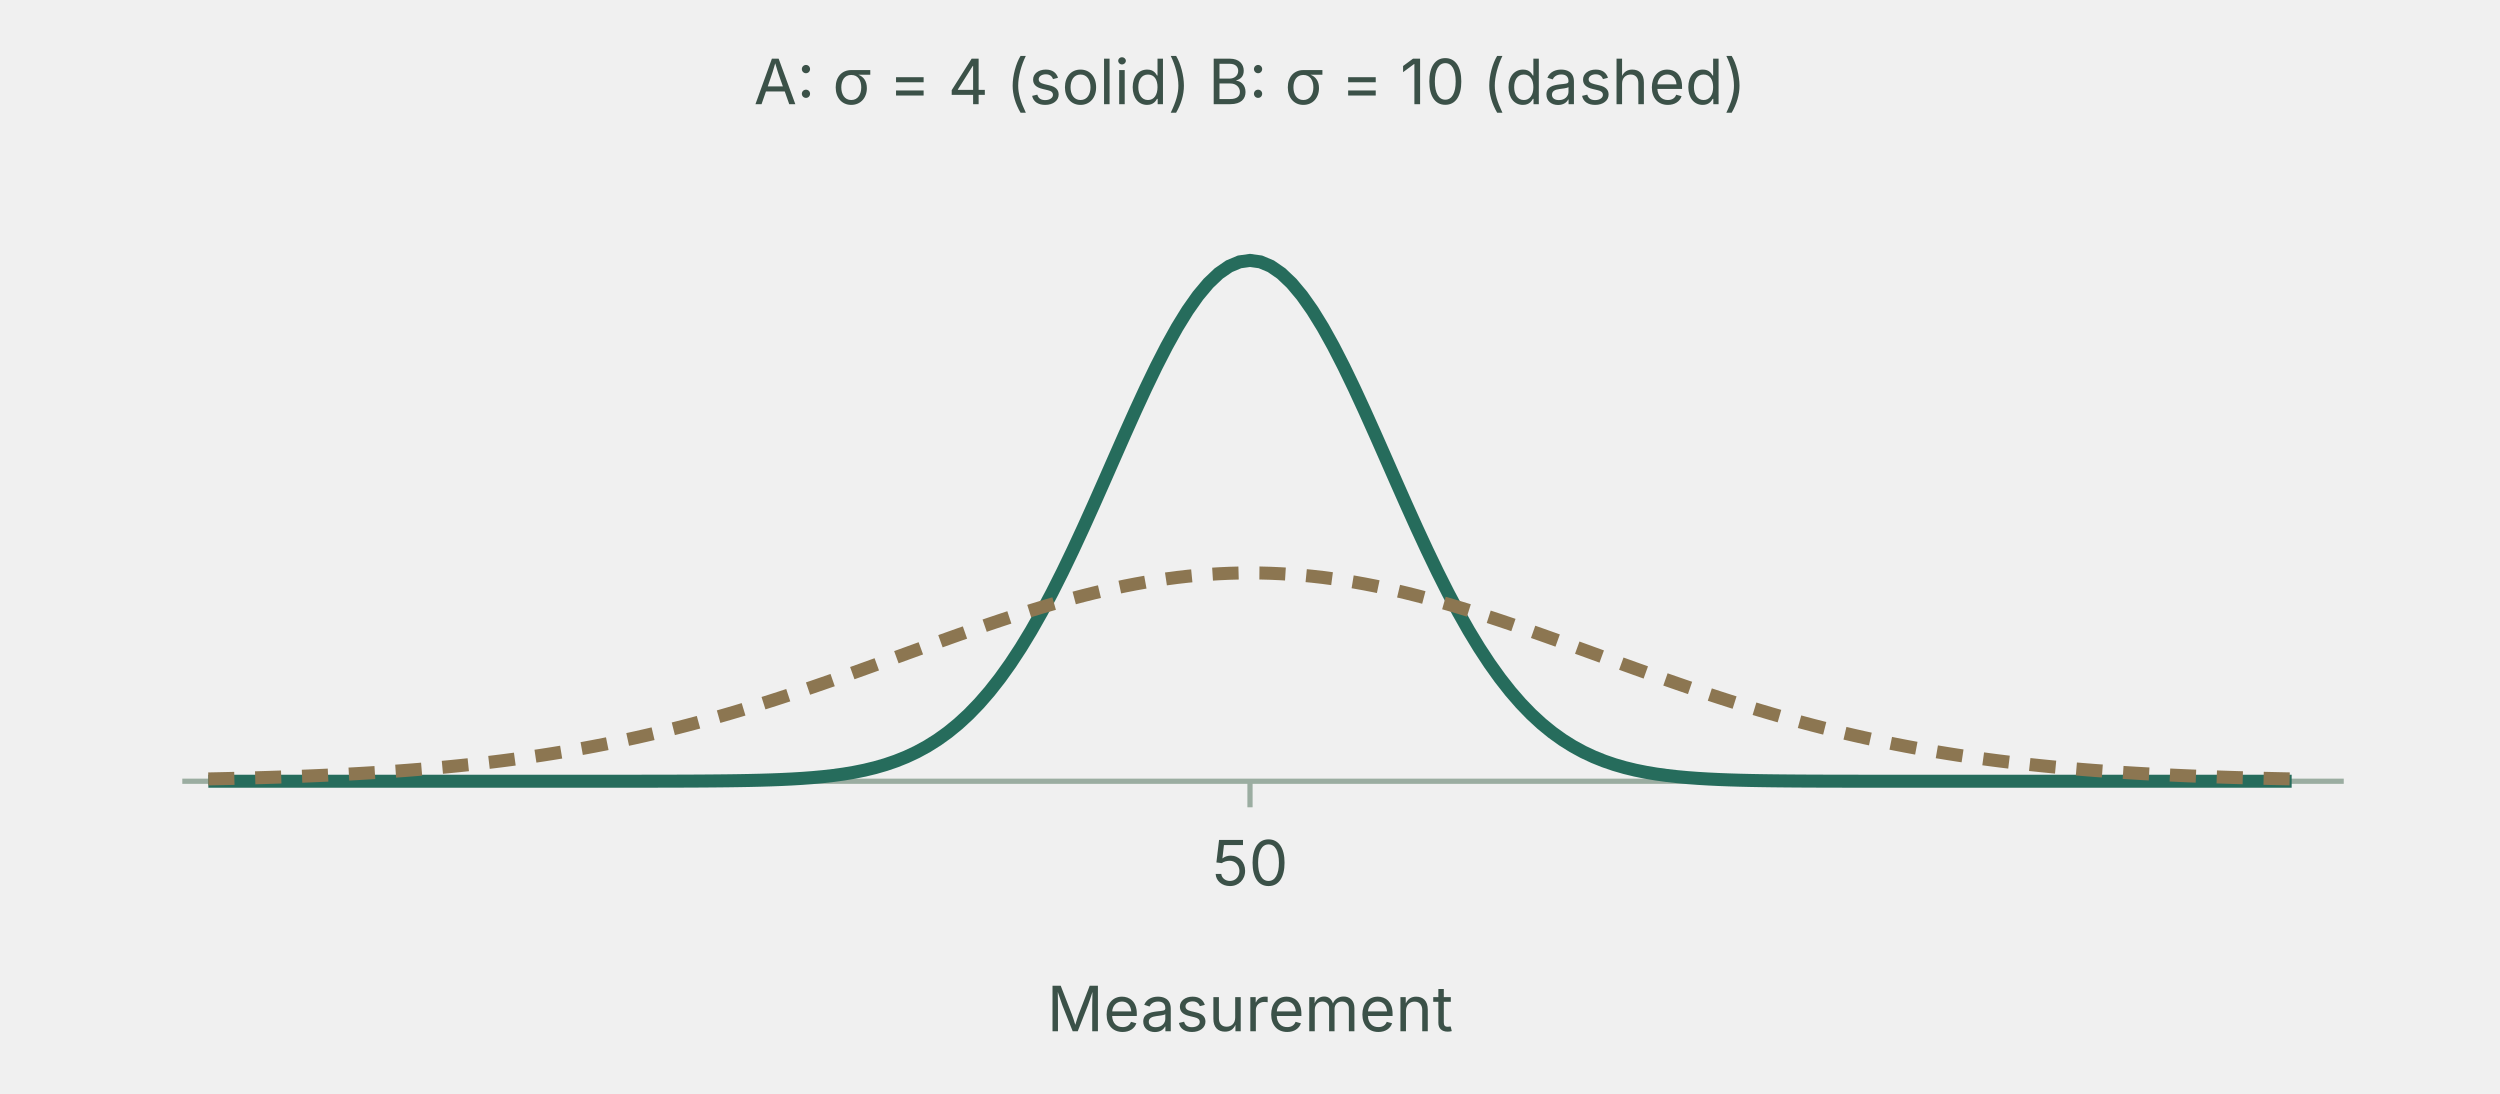
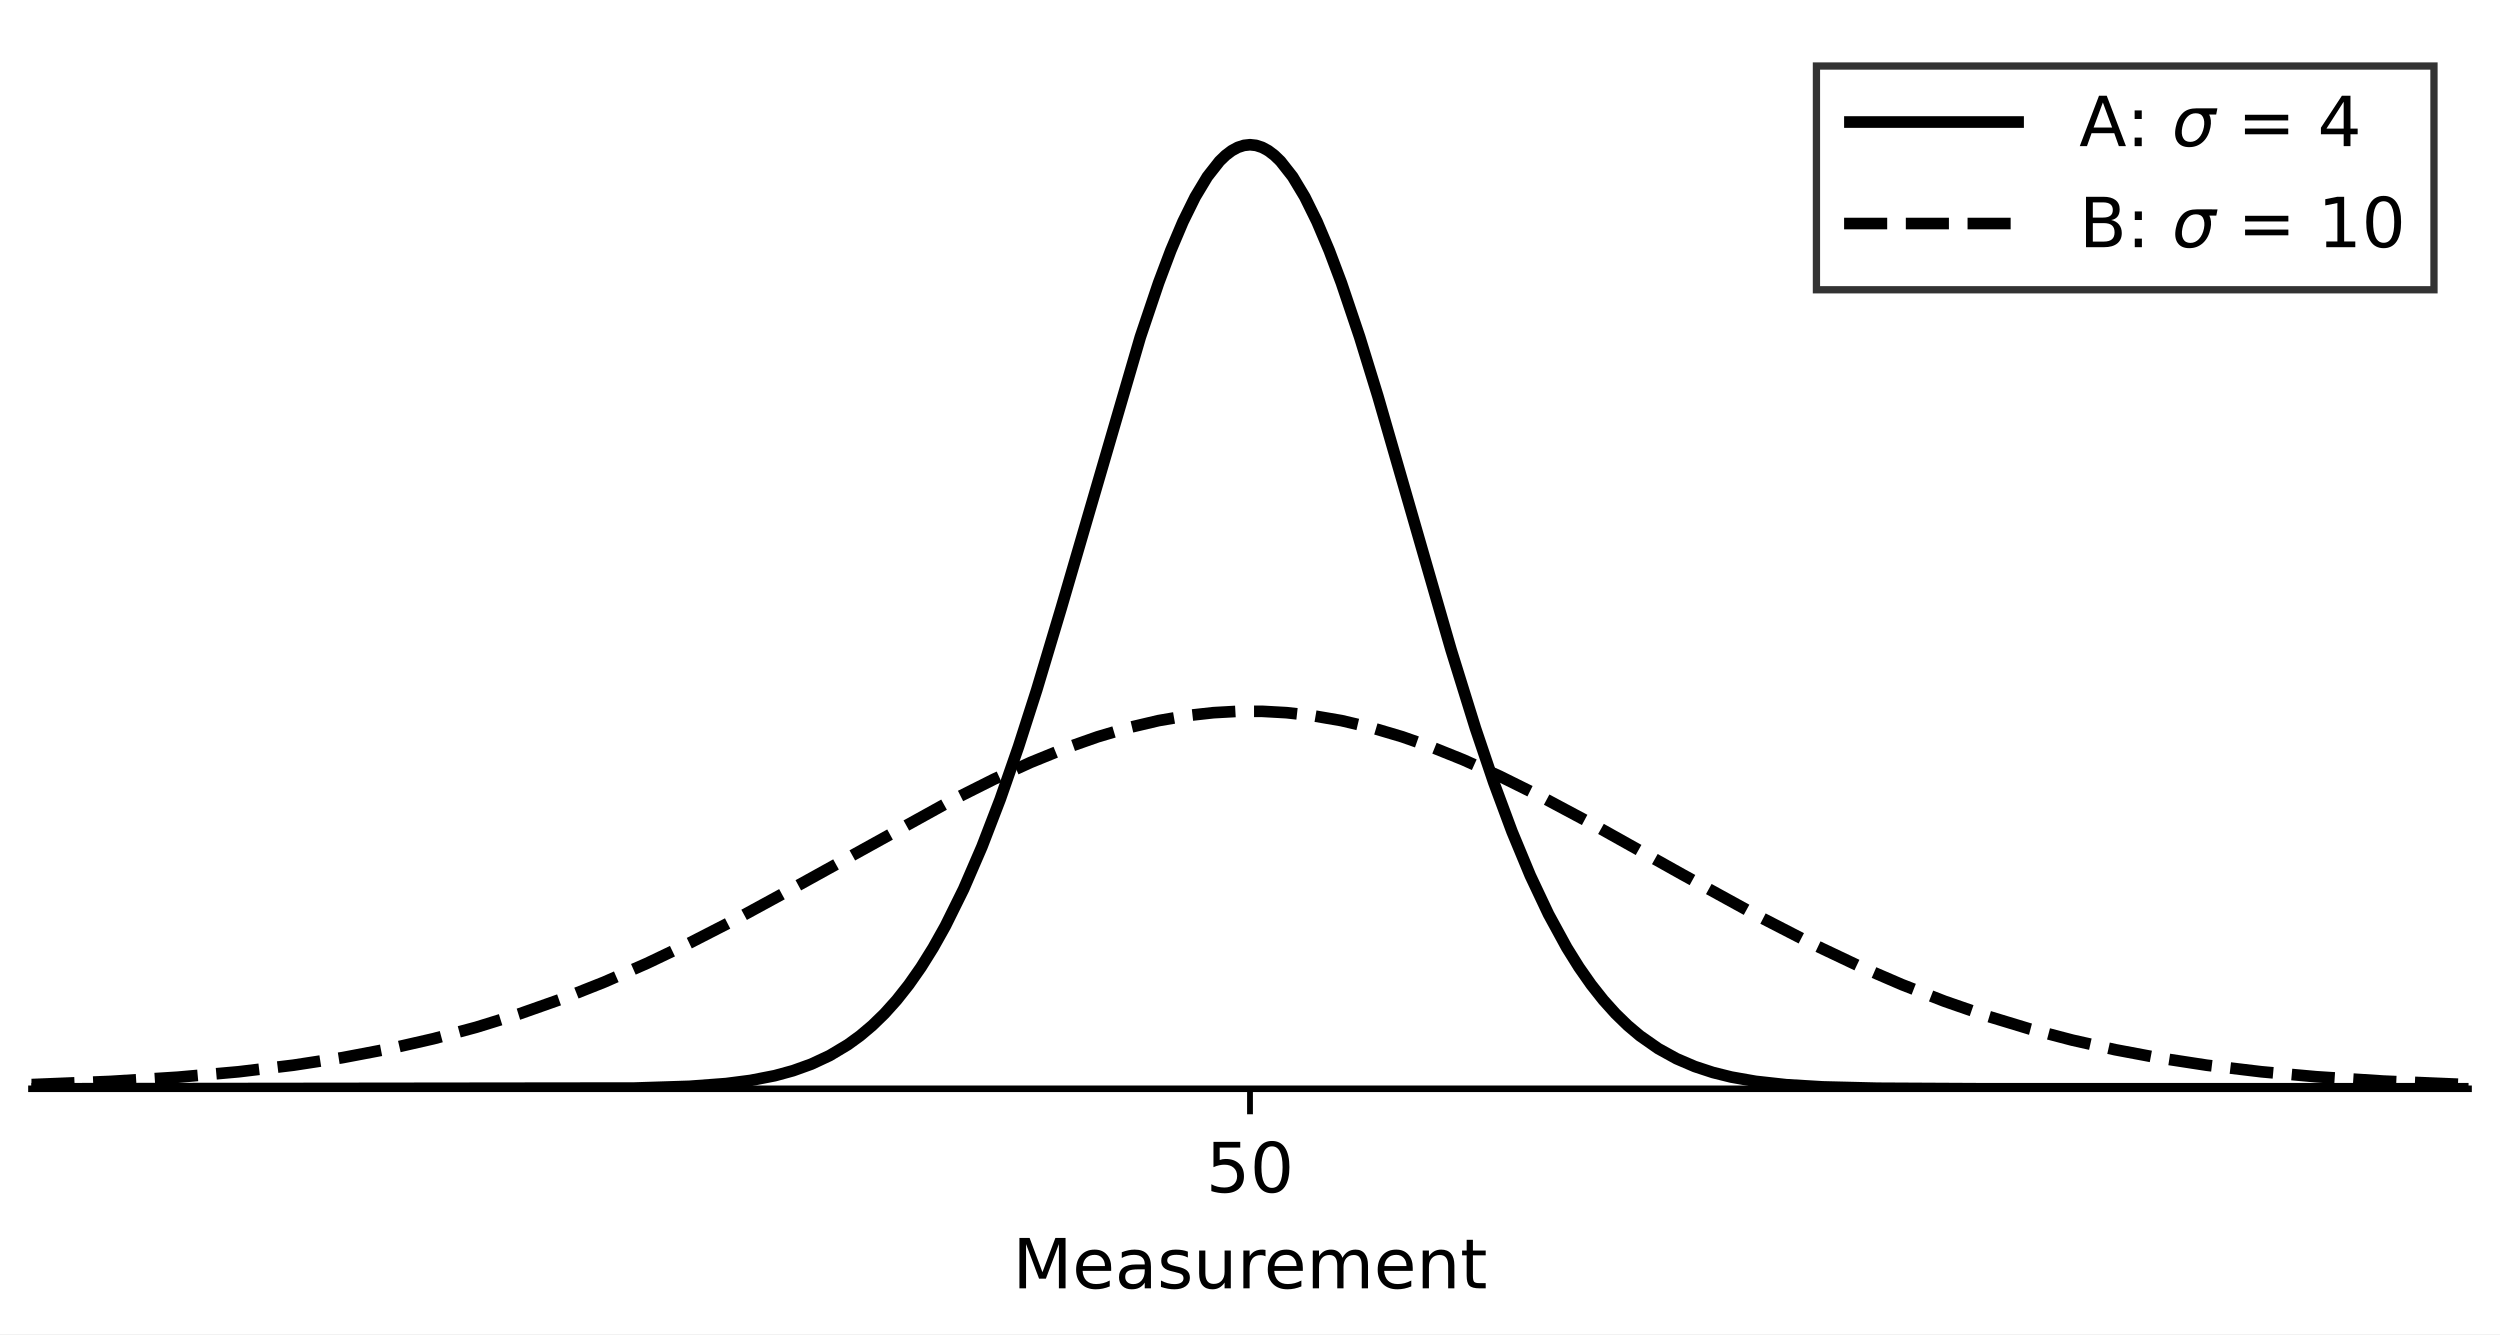
- <svg xmlns="http://www.w3.org/2000/svg" viewBox="0 0 480 210" role="img" aria-labelledby="title">
-   <style>text{font-family:system-ui,-apple-system,sans-serif;fill:#3b5148;font-size:12px} .small{font-size:10px}</style>
-   <path d="M35 150H450" stroke="#9bada1" />
-   <path d="M40,150 L42,150 L44,150 L46,150 L48,150 L50,150 L52,150 L54,150 L56,150 L58,150 L60,150 L62,150 L64,150 L66,150 L68,150 L70,150 L72,150 L74,150 L76,150 L78,150 L80,150 L82,150 L84,150 L86,150 L88,150 L90,150 L92,150 L94,150 L96,150 L98,150 L100,150 L102,150 L104,150 L106,150 L108,150 L110,149.999 L112,149.999 L114,149.999 L116,149.998 L118,149.997 L120,149.996 L122,149.994 L124,149.992 L126,149.989 L128,149.985 L130,149.98 L132,149.973 L134,149.963 L136,149.95 L138,149.933 L140,149.912 L142,149.883 L144,149.847 L146,149.8 L148,149.74 L150,149.664 L152,149.568 L154,149.449 L156,149.3 L158,149.115 L160,148.889 L162,148.613 L164,148.277 L166,147.873 L168,147.388 L170,146.811 L172,146.127 L174,145.324 L176,144.387 L178,143.298 L180,142.044 L182,140.608 L184,138.975 L186,137.131 L188,135.062 L190,132.758 L192,130.21 L194,127.413 L196,124.366 L198,121.071 L200,117.535 L202,113.771 L204,109.798 L206,105.639 L208,101.325 L210,96.89 L212,92.377 L214,87.831 L216,83.302 L218,78.845 L220,74.516 L222,70.373 L224,66.473 L226,62.874 L228,59.629 L230,56.79 L232,54.4 L234,52.499 L236,51.119 L238,50.281 L240,50 L242,50.281 L244,51.119 L246,52.499 L248,54.4 L250,56.79 L252,59.629 L254,62.874 L256,66.473 L258,70.373 L260,74.516 L262,78.845 L264,83.302 L266,87.831 L268,92.377 L270,96.89 L272,101.325 L274,105.639 L276,109.798 L278,113.771 L280,117.535 L282,121.071 L284,124.366 L286,127.413 L288,130.21 L290,132.758 L292,135.062 L294,137.131 L296,138.975 L298,140.608 L300,142.044 L302,143.298 L304,144.387 L306,145.324 L308,146.127 L310,146.811 L312,147.388 L314,147.873 L316,148.277 L318,148.613 L320,148.889 L322,149.115 L324,149.3 L326,149.449 L328,149.568 L330,149.664 L332,149.74 L334,149.8 L336,149.847 L338,149.883 L340,149.912 L342,149.933 L344,149.95 L346,149.963 L348,149.973 L350,149.98 L352,149.985 L354,149.989 L356,149.992 L358,149.994 L360,149.996 L362,149.997 L364,149.998 L366,149.999 L368,149.999 L370,149.999 L372,150 L374,150 L376,150 L378,150 L380,150 L382,150 L384,150 L386,150 L388,150 L390,150 L392,150 L394,150 L396,150 L398,150 L400,150 L402,150 L404,150 L406,150 L408,150 L410,150 L412,150 L414,150 L416,150 L418,150 L420,150 L422,150 L424,150 L426,150 L428,150 L430,150 L432,150 L434,150 L436,150 L438,150 L440,150" fill="none" stroke="#266c5c" stroke-width="2.5" />
-   <path d="M40,149.556 L42,149.514 L44,149.469 L46,149.42 L48,149.368 L50,149.311 L52,149.25 L54,149.184 L56,149.113 L58,149.037 L60,148.955 L62,148.867 L64,148.774 L66,148.673 L68,148.566 L70,148.451 L72,148.329 L74,148.198 L76,148.059 L78,147.912 L80,147.755 L82,147.588 L84,147.411 L86,147.225 L88,147.027 L90,146.818 L92,146.597 L94,146.364 L96,146.119 L98,145.861 L100,145.59 L102,145.305 L104,145.007 L106,144.694 L108,144.367 L110,144.025 L112,143.668 L114,143.295 L116,142.907 L118,142.504 L120,142.084 L122,141.649 L124,141.197 L126,140.73 L128,140.246 L130,139.746 L132,139.231 L134,138.7 L136,138.153 L138,137.591 L140,137.014 L142,136.422 L144,135.816 L146,135.197 L148,134.564 L150,133.919 L152,133.262 L154,132.594 L156,131.915 L158,131.227 L160,130.53 L162,129.825 L164,129.114 L166,128.397 L168,127.676 L170,126.951 L172,126.224 L174,125.496 L176,124.769 L178,124.043 L180,123.321 L182,122.603 L184,121.891 L186,121.187 L188,120.491 L190,119.806 L192,119.133 L194,118.473 L196,117.829 L198,117.2 L200,116.589 L202,115.998 L204,115.427 L206,114.878 L208,114.352 L210,113.852 L212,113.377 L214,112.929 L216,112.51 L218,112.12 L220,111.76 L222,111.432 L224,111.136 L226,110.872 L228,110.643 L230,110.447 L232,110.287 L234,110.162 L236,110.072 L238,110.018 L240,110 L242,110.018 L244,110.072 L246,110.162 L248,110.287 L250,110.447 L252,110.643 L254,110.872 L256,111.136 L258,111.432 L260,111.76 L262,112.12 L264,112.51 L266,112.929 L268,113.377 L270,113.852 L272,114.352 L274,114.878 L276,115.427 L278,115.998 L280,116.589 L282,117.2 L284,117.829 L286,118.473 L288,119.133 L290,119.806 L292,120.491 L294,121.187 L296,121.891 L298,122.603 L300,123.321 L302,124.043 L304,124.769 L306,125.496 L308,126.224 L310,126.951 L312,127.676 L314,128.397 L316,129.114 L318,129.825 L320,130.53 L322,131.227 L324,131.915 L326,132.594 L328,133.262 L330,133.919 L332,134.564 L334,135.197 L336,135.816 L338,136.422 L340,137.014 L342,137.591 L344,138.153 L346,138.7 L348,139.231 L350,139.746 L352,140.246 L354,140.73 L356,141.197 L358,141.649 L360,142.084 L362,142.504 L364,142.907 L366,143.295 L368,143.668 L370,144.025 L372,144.367 L374,144.694 L376,145.007 L378,145.305 L380,145.59 L382,145.861 L384,146.119 L386,146.364 L388,146.597 L390,146.818 L392,147.027 L394,147.225 L396,147.411 L398,147.588 L400,147.755 L402,147.912 L404,148.059 L406,148.198 L408,148.329 L410,148.451 L412,148.566 L414,148.673 L416,148.774 L418,148.867 L420,148.955 L422,149.037 L424,149.113 L426,149.184 L428,149.25 L430,149.311 L432,149.368 L434,149.42 L436,149.469 L438,149.514 L440,149.556" fill="none" stroke="#8c7651" stroke-width="2.5" stroke-dasharray="5 4" />
-   <path d="M240 150v5" stroke="#9bada1" />
-   <text x="240" y="170" text-anchor="middle">50</text>
-   <text x="240" y="20" text-anchor="middle">A: σ = 4 (solid)     B: σ = 10 (dashed)</text>
-   <text x="240" y="198" text-anchor="middle">Measurement</text>
+ <svg xmlns="http://www.w3.org/2000/svg" xmlns:xlink="http://www.w3.org/1999/xlink" width="343.44pt" height="183.281pt" viewBox="0 0 343.44 183.281" version="1.1">
+   <defs>
+     <style type="text/css">*{stroke-linejoin: round; stroke-linecap: butt}</style>
+   </defs>
+   <g id="figure_1">
+     <g id="patch_1">
+       <path d="M 0 183.281  L 343.44 183.281  L 343.44 -0  L 0 -0  z " style="fill: #ffffff" />
+     </g>
+     <g id="axes_1">
+       <g id="patch_2">
+         <path d="M 4.32 149.573  L 339.12 149.573  L 339.12 4.32  L 4.32 4.32  z " style="fill: #ffffff" />
+       </g>
+       <g id="matplotlib.axis_1">
+         <g id="xtick_1">
+           <g id="line2d_1">
+             <defs>
+               <path id="m523779726a" d="M 0 0  L 0 3.5  " style="stroke: #000000; stroke-width: 0.8" />
+             </defs>
+             <g>
+               <use xlink:href="#m523779726a" x="171.72" y="149.573" style="stroke: #000000; stroke-width: 0.8" />
+             </g>
+           </g>
+           <g id="text_1">
+             <g transform="translate(165.6756 163.7913) scale(0.095 -0.095)">
+               <defs>
+                 <path id="DejaVuSans-35" d="M 691 4666  L 3169 4666  L 3169 4134  L 1269 4134  L 1269 2991  Q 1406 3038 1543 3061  Q 1681 3084 1819 3084  Q 2600 3084 3056 2656  Q 3513 2228 3513 1497  Q 3513 744 3044 326  Q 2575 -91 1722 -91  Q 1428 -91 1123 -41  Q 819 9 494 109  L 494 744  Q 775 591 1075 516  Q 1375 441 1709 441  Q 2250 441 2565 725  Q 2881 1009 2881 1497  Q 2881 1984 2565 2268  Q 2250 2553 1709 2553  Q 1456 2553 1204 2497  Q 953 2441 691 2322  L 691 4666  z " transform="scale(0.015625)" />
+                 <path id="DejaVuSans-30" d="M 2034 4250  Q 1547 4250 1301 3770  Q 1056 3291 1056 2328  Q 1056 1369 1301 889  Q 1547 409 2034 409  Q 2525 409 2770 889  Q 3016 1369 3016 2328  Q 3016 3291 2770 3770  Q 2525 4250 2034 4250  z M 2034 4750  Q 2819 4750 3233 4129  Q 3647 3509 3647 2328  Q 3647 1150 3233 529  Q 2819 -91 2034 -91  Q 1250 -91 836 529  Q 422 1150 422 2328  Q 422 3509 836 4129  Q 1250 4750 2034 4750  z " transform="scale(0.015625)" />
+               </defs>
+               <use xlink:href="#DejaVuSans-35" />
+               <use xlink:href="#DejaVuSans-30" transform="translate(63.62305 0)" />
+             </g>
+           </g>
+         </g>
+         <g id="text_2">
+           <g transform="translate(139.1127 176.9855) scale(0.095 -0.095)">
+             <defs>
+               <path id="DejaVuSans-4d" d="M 628 4666  L 1569 4666  L 2759 1491  L 3956 4666  L 4897 4666  L 4897 0  L 4281 0  L 4281 4097  L 3078 897  L 2444 897  L 1241 4097  L 1241 0  L 628 0  L 628 4666  z " transform="scale(0.015625)" />
+               <path id="DejaVuSans-65" d="M 3597 1894  L 3597 1613  L 953 1613  Q 991 1019 1311 708  Q 1631 397 2203 397  Q 2534 397 2845 478  Q 3156 559 3463 722  L 3463 178  Q 3153 47 2828 -22  Q 2503 -91 2169 -91  Q 1331 -91 842 396  Q 353 884 353 1716  Q 353 2575 817 3079  Q 1281 3584 2069 3584  Q 2775 3584 3186 3129  Q 3597 2675 3597 1894  z M 3022 2063  Q 3016 2534 2758 2815  Q 2500 3097 2075 3097  Q 1594 3097 1305 2825  Q 1016 2553 972 2059  L 3022 2063  z " transform="scale(0.015625)" />
+               <path id="DejaVuSans-61" d="M 2194 1759  Q 1497 1759 1228 1600  Q 959 1441 959 1056  Q 959 750 1161 570  Q 1363 391 1709 391  Q 2188 391 2477 730  Q 2766 1069 2766 1631  L 2766 1759  L 2194 1759  z M 3341 1997  L 3341 0  L 2766 0  L 2766 531  Q 2569 213 2275 61  Q 1981 -91 1556 -91  Q 1019 -91 701 211  Q 384 513 384 1019  Q 384 1609 779 1909  Q 1175 2209 1959 2209  L 2766 2209  L 2766 2266  Q 2766 2663 2505 2880  Q 2244 3097 1772 3097  Q 1472 3097 1187 3025  Q 903 2953 641 2809  L 641 3341  Q 956 3463 1253 3523  Q 1550 3584 1831 3584  Q 2591 3584 2966 3190  Q 3341 2797 3341 1997  z " transform="scale(0.015625)" />
+               <path id="DejaVuSans-73" d="M 2834 3397  L 2834 2853  Q 2591 2978 2328 3040  Q 2066 3103 1784 3103  Q 1356 3103 1142 2972  Q 928 2841 928 2578  Q 928 2378 1081 2264  Q 1234 2150 1697 2047  L 1894 2003  Q 2506 1872 2764 1633  Q 3022 1394 3022 966  Q 3022 478 2636 193  Q 2250 -91 1575 -91  Q 1294 -91 989 -36  Q 684 19 347 128  L 347 722  Q 666 556 975 473  Q 1284 391 1588 391  Q 1994 391 2212 530  Q 2431 669 2431 922  Q 2431 1156 2273 1281  Q 2116 1406 1581 1522  L 1381 1569  Q 847 1681 609 1914  Q 372 2147 372 2553  Q 372 3047 722 3315  Q 1072 3584 1716 3584  Q 2034 3584 2315 3537  Q 2597 3491 2834 3397  z " transform="scale(0.015625)" />
+               <path id="DejaVuSans-75" d="M 544 1381  L 544 3500  L 1119 3500  L 1119 1403  Q 1119 906 1312 657  Q 1506 409 1894 409  Q 2359 409 2629 706  Q 2900 1003 2900 1516  L 2900 3500  L 3475 3500  L 3475 0  L 2900 0  L 2900 538  Q 2691 219 2414 64  Q 2138 -91 1772 -91  Q 1169 -91 856 284  Q 544 659 544 1381  z M 1991 3584  L 1991 3584  z " transform="scale(0.015625)" />
+               <path id="DejaVuSans-72" d="M 2631 2963  Q 2534 3019 2420 3045  Q 2306 3072 2169 3072  Q 1681 3072 1420 2755  Q 1159 2438 1159 1844  L 1159 0  L 581 0  L 581 3500  L 1159 3500  L 1159 2956  Q 1341 3275 1631 3429  Q 1922 3584 2338 3584  Q 2397 3584 2469 3576  Q 2541 3569 2628 3553  L 2631 2963  z " transform="scale(0.015625)" />
+               <path id="DejaVuSans-6d" d="M 3328 2828  Q 3544 3216 3844 3400  Q 4144 3584 4550 3584  Q 5097 3584 5394 3201  Q 5691 2819 5691 2113  L 5691 0  L 5113 0  L 5113 2094  Q 5113 2597 4934 2840  Q 4756 3084 4391 3084  Q 3944 3084 3684 2787  Q 3425 2491 3425 1978  L 3425 0  L 2847 0  L 2847 2094  Q 2847 2600 2669 2842  Q 2491 3084 2119 3084  Q 1678 3084 1418 2786  Q 1159 2488 1159 1978  L 1159 0  L 581 0  L 581 3500  L 1159 3500  L 1159 2956  Q 1356 3278 1631 3431  Q 1906 3584 2284 3584  Q 2666 3584 2933 3390  Q 3200 3197 3328 2828  z " transform="scale(0.015625)" />
+               <path id="DejaVuSans-6e" d="M 3513 2113  L 3513 0  L 2938 0  L 2938 2094  Q 2938 2591 2744 2837  Q 2550 3084 2163 3084  Q 1697 3084 1428 2787  Q 1159 2491 1159 1978  L 1159 0  L 581 0  L 581 3500  L 1159 3500  L 1159 2956  Q 1366 3272 1645 3428  Q 1925 3584 2291 3584  Q 2894 3584 3203 3211  Q 3513 2838 3513 2113  z " transform="scale(0.015625)" />
+               <path id="DejaVuSans-74" d="M 1172 4494  L 1172 3500  L 2356 3500  L 2356 3053  L 1172 3053  L 1172 1153  Q 1172 725 1289 603  Q 1406 481 1766 481  L 2356 481  L 2356 0  L 1766 0  Q 1100 0 847 248  Q 594 497 594 1153  L 594 3053  L 172 3053  L 172 3500  L 594 3500  L 594 4494  L 1172 4494  z " transform="scale(0.015625)" />
+             </defs>
+             <use xlink:href="#DejaVuSans-4d" />
+             <use xlink:href="#DejaVuSans-65" transform="translate(86.2793 0)" />
+             <use xlink:href="#DejaVuSans-61" transform="translate(147.8027 0)" />
+             <use xlink:href="#DejaVuSans-73" transform="translate(209.082 0)" />
+             <use xlink:href="#DejaVuSans-75" transform="translate(261.1816 0)" />
+             <use xlink:href="#DejaVuSans-72" transform="translate(324.5605 0)" />
+             <use xlink:href="#DejaVuSans-65" transform="translate(363.4238 0)" />
+             <use xlink:href="#DejaVuSans-6d" transform="translate(424.9473 0)" />
+             <use xlink:href="#DejaVuSans-65" transform="translate(522.3594 0)" />
+             <use xlink:href="#DejaVuSans-6e" transform="translate(583.8828 0)" />
+             <use xlink:href="#DejaVuSans-74" transform="translate(647.2617 0)" />
+           </g>
+         </g>
+       </g>
+       <g id="matplotlib.axis_2" />
+       <g id="line2d_2">
+         <path d="M 4.32 149.573  L 87.183 149.473  L 94.716 149.235  L 99.738 148.858  L 103.086 148.426  L 106.434 147.774  L 108.945 147.088  L 111.456 146.185  L 113.967 145.012  L 116.478 143.509  L 118.152 142.293  L 119.826 140.881  L 121.5 139.255  L 123.174 137.392  L 124.848 135.274  L 126.522 132.882  L 128.196 130.199  L 129.87 127.211  L 132.381 122.134  L 134.892 116.328  L 137.403 109.8  L 139.914 102.588  L 142.425 94.766  L 145.773 83.587  L 156.654 46.304  L 159.165 38.86  L 160.839 34.413  L 162.513 30.46  L 164.187 27.063  L 165.861 24.275  L 167.535 22.143  L 168.372 21.334  L 169.209 20.701  L 170.046 20.247  L 170.883 19.974  L 171.72 19.883  L 172.557 19.974  L 173.394 20.247  L 174.231 20.701  L 175.068 21.334  L 175.905 22.143  L 177.579 24.275  L 179.253 27.063  L 180.927 30.46  L 182.601 34.413  L 184.275 38.86  L 186.786 46.304  L 189.297 54.459  L 193.482 68.946  L 199.341 89.266  L 202.689 100.043  L 205.2 107.469  L 207.711 114.231  L 210.222 120.28  L 212.733 125.599  L 215.244 130.199  L 216.918 132.882  L 218.592 135.274  L 220.266 137.392  L 221.94 139.255  L 223.614 140.881  L 225.288 142.293  L 227.799 144.05  L 230.31 145.436  L 232.821 146.513  L 235.332 147.339  L 237.843 147.962  L 241.191 148.551  L 245.376 149.013  L 250.398 149.313  L 257.931 149.498  L 272.16 149.568  L 339.12 149.573  L 339.12 149.573  " clip-path="url(#pa953f32228)" style="fill: none; stroke: #000000; stroke-width: 1.6" />
+       </g>
+       <g id="line2d_3">
+         <path d="M 4.32 148.997  L 15.201 148.558  L 24.408 147.982  L 32.778 147.236  L 40.311 146.332  L 47.007 145.304  L 53.703 144.031  L 59.562 142.692  L 65.421 141.121  L 71.28 139.307  L 77.139 137.239  L 82.998 134.917  L 88.857 132.35  L 94.716 129.554  L 101.412 126.118  L 109.782 121.556  L 130.707 109.976  L 136.566 107.034  L 141.588 104.735  L 146.61 102.692  L 150.795 101.219  L 154.98 99.979  L 159.165 98.993  L 163.35 98.277  L 166.698 97.906  L 170.046 97.72  L 173.394 97.72  L 176.742 97.906  L 180.09 98.277  L 184.275 98.993  L 188.46 99.979  L 192.645 101.219  L 196.83 102.692  L 201.015 104.375  L 206.037 106.635  L 211.896 109.542  L 218.592 113.119  L 231.147 120.151  L 241.191 125.674  L 248.724 129.554  L 255.42 132.731  L 261.279 135.264  L 267.138 137.55  L 272.997 139.581  L 278.856 141.36  L 284.715 142.897  L 290.574 144.205  L 296.433 145.304  L 303.129 146.332  L 310.662 147.236  L 318.195 147.918  L 327.402 148.514  L 338.283 148.97  L 339.12 148.997  L 339.12 148.997  " clip-path="url(#pa953f32228)" style="fill: none; stroke-dasharray: 5.92,2.56; stroke-dashoffset: 0; stroke: #000000; stroke-width: 1.6" />
+       </g>
+       <g id="patch_3">
+         <path d="M 4.32 149.573  L 339.12 149.573  " style="fill: none; stroke: #000000; stroke-width: 0.9; stroke-linejoin: miter; stroke-linecap: square" />
+       </g>
+       <g id="legend_1">
+         <g id="patch_4">
+           <path d="M 249.535 39.808  L 334.37 39.808  L 334.37 9.07  L 249.535 9.07  z " style="fill: #ffffff; opacity: 0.8; stroke: #000000; stroke-linejoin: miter" />
+         </g>
+         <g id="line2d_4">
+           <path d="M 253.335 16.764  L 265.685 16.764  L 278.035 16.764  " style="fill: none; stroke: #000000; stroke-width: 1.6" />
+         </g>
+         <g id="text_3">
+           <g transform="translate(285.635 20.08852) scale(0.095 -0.095)">
+             <defs>
+               <path id="DejaVuSans-41" d="M 2188 4044  L 1331 1722  L 3047 1722  L 2188 4044  z M 1831 4666  L 2547 4666  L 4325 0  L 3669 0  L 3244 1197  L 1141 1197  L 716 0  L 50 0  L 1831 4666  z " transform="scale(0.015625)" />
+               <path id="DejaVuSans-3a" d="M 750 794  L 1409 794  L 1409 0  L 750 0  L 750 794  z M 750 3309  L 1409 3309  L 1409 2516  L 750 2516  L 750 3309  z " transform="scale(0.015625)" />
+               <path id="DejaVuSans-20" transform="scale(0.015625)" />
+               <path id="DejaVuSans-Oblique-3c3" d="M 2219 3044  Q 1744 3044 1422 2700  Q 1081 2341 969 1747  Q 844 1119 1044 756  Q 1241 397 1706 397  Q 2166 397 2503 759  Q 2844 1122 2966 1747  Q 3075 2319 2881 2700  Q 2700 3044 2219 3044  z M 2309 3503  L 4219 3500  L 4106 2925  L 3463 2925  Q 3706 2438 3575 1747  Q 3406 888 2884 400  Q 2359 -91 1609 -91  Q 856 -91 525 400  Q 194 888 363 1747  Q 528 2609 1050 3097  Q 1484 3503 2309 3503  z " transform="scale(0.015625)" />
+               <path id="DejaVuSans-3d" d="M 678 2906  L 4684 2906  L 4684 2381  L 678 2381  L 678 2906  z M 678 1631  L 4684 1631  L 4684 1100  L 678 1100  L 678 1631  z " transform="scale(0.015625)" />
+               <path id="DejaVuSans-34" d="M 2419 4116  L 825 1625  L 2419 1625  L 2419 4116  z M 2253 4666  L 3047 4666  L 3047 1625  L 3713 1625  L 3713 1100  L 3047 1100  L 3047 0  L 2419 0  L 2419 1100  L 313 1100  L 313 1709  L 2253 4666  z " transform="scale(0.015625)" />
+             </defs>
+             <use xlink:href="#DejaVuSans-41" transform="translate(0 0.09375)" />
+             <use xlink:href="#DejaVuSans-3a" transform="translate(68.4082 0.09375)" />
+             <use xlink:href="#DejaVuSans-20" transform="translate(102.0996 0.09375)" />
+             <use xlink:href="#DejaVuSans-Oblique-3c3" transform="translate(133.8867 0.09375)" />
+             <use xlink:href="#DejaVuSans-20" transform="translate(197.2656 0.09375)" />
+             <use xlink:href="#DejaVuSans-3d" transform="translate(229.0527 0.09375)" />
+             <use xlink:href="#DejaVuSans-20" transform="translate(312.8418 0.09375)" />
+             <use xlink:href="#DejaVuSans-34" transform="translate(344.6289 0.09375)" />
+           </g>
+         </g>
+         <g id="line2d_5">
+           <path d="M 253.335 30.708  L 265.685 30.708  L 278.035 30.708  " style="fill: none; stroke-dasharray: 5.92,2.56; stroke-dashoffset: 0; stroke: #000000; stroke-width: 1.6" />
+         </g>
+         <g id="text_4">
+           <g transform="translate(285.635 34.03273) scale(0.095 -0.095)">
+             <defs>
+               <path id="DejaVuSans-42" d="M 1259 2228  L 1259 519  L 2272 519  Q 2781 519 3026 730  Q 3272 941 3272 1375  Q 3272 1813 3026 2020  Q 2781 2228 2272 2228  L 1259 2228  z M 1259 4147  L 1259 2741  L 2194 2741  Q 2656 2741 2882 2914  Q 3109 3088 3109 3444  Q 3109 3797 2882 3972  Q 2656 4147 2194 4147  L 1259 4147  z M 628 4666  L 2241 4666  Q 2963 4666 3353 4366  Q 3744 4066 3744 3513  Q 3744 3084 3544 2831  Q 3344 2578 2956 2516  Q 3422 2416 3680 2098  Q 3938 1781 3938 1306  Q 3938 681 3513 340  Q 3088 0 2303 0  L 628 0  L 628 4666  z " transform="scale(0.015625)" />
+               <path id="DejaVuSans-31" d="M 794 531  L 1825 531  L 1825 4091  L 703 3866  L 703 4441  L 1819 4666  L 2450 4666  L 2450 531  L 3481 531  L 3481 0  L 794 0  L 794 531  z " transform="scale(0.015625)" />
+             </defs>
+             <use xlink:href="#DejaVuSans-42" transform="translate(0 0.78125)" />
+             <use xlink:href="#DejaVuSans-3a" transform="translate(68.60352 0.78125)" />
+             <use xlink:href="#DejaVuSans-20" transform="translate(102.2949 0.78125)" />
+             <use xlink:href="#DejaVuSans-Oblique-3c3" transform="translate(134.082 0.78125)" />
+             <use xlink:href="#DejaVuSans-20" transform="translate(197.4609 0.78125)" />
+             <use xlink:href="#DejaVuSans-3d" transform="translate(229.248 0.78125)" />
+             <use xlink:href="#DejaVuSans-20" transform="translate(313.0371 0.78125)" />
+             <use xlink:href="#DejaVuSans-31" transform="translate(344.8242 0.78125)" />
+             <use xlink:href="#DejaVuSans-30" transform="translate(408.4473 0.78125)" />
+           </g>
+         </g>
+       </g>
+     </g>
+   </g>
+   <defs>
+     <clipPath id="pa953f32228">
+       <rect x="4.32" y="4.32" width="334.8" height="145.253" />
+     </clipPath>
+   </defs>
</svg>
